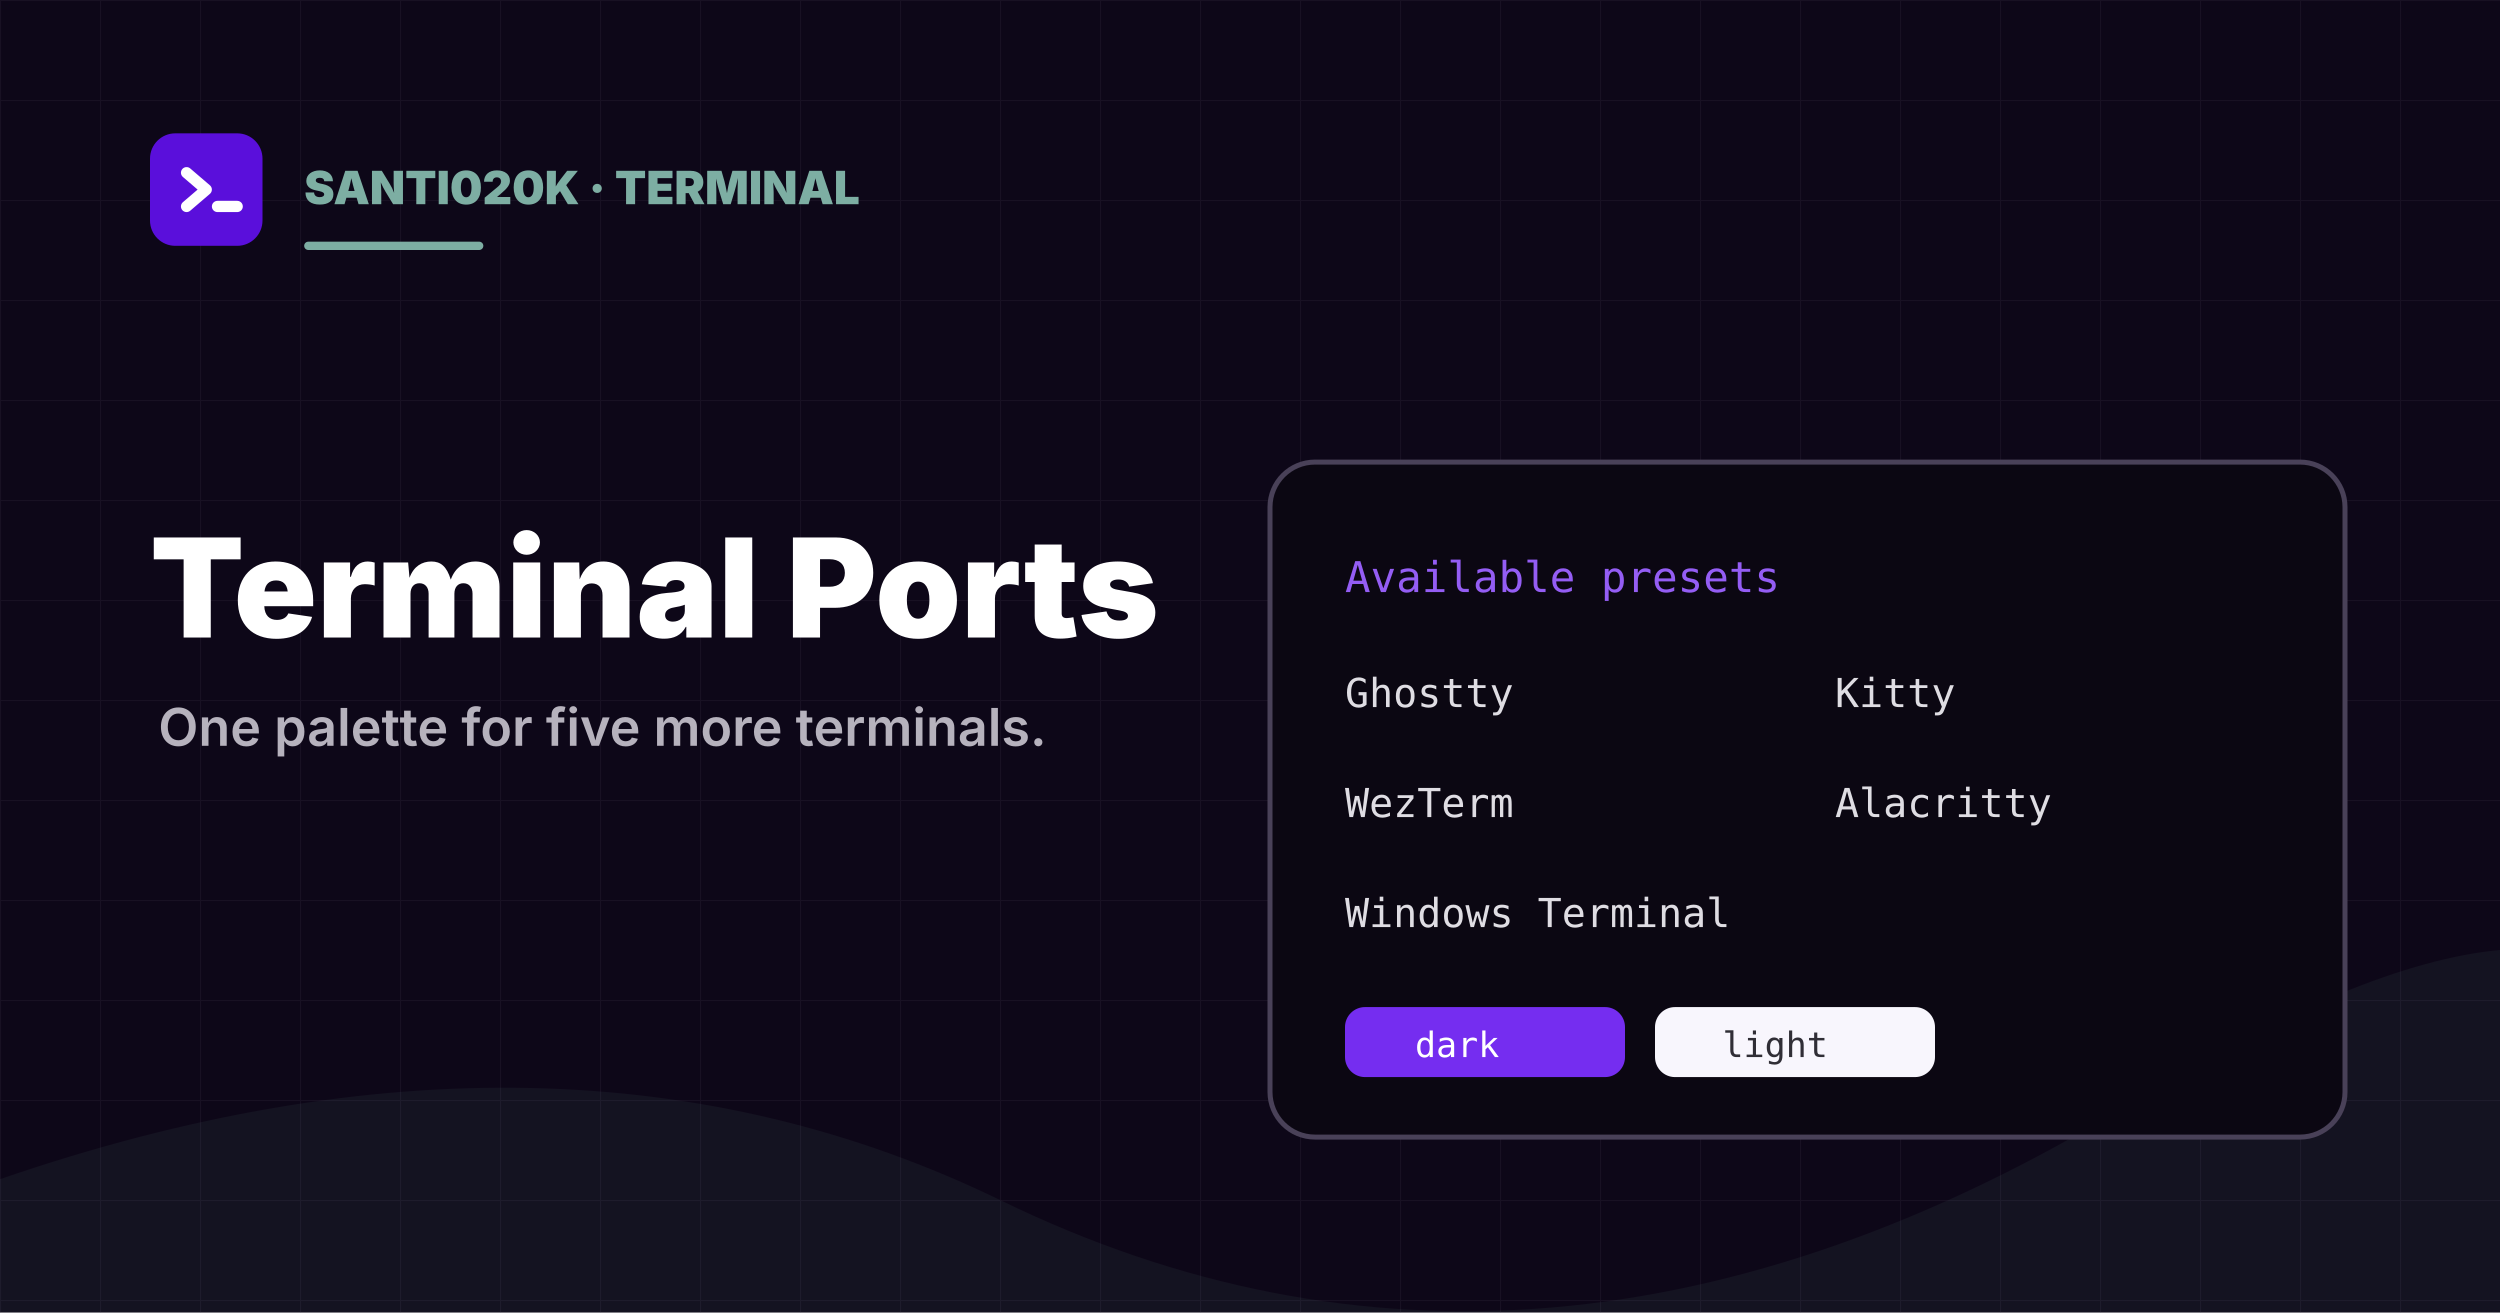
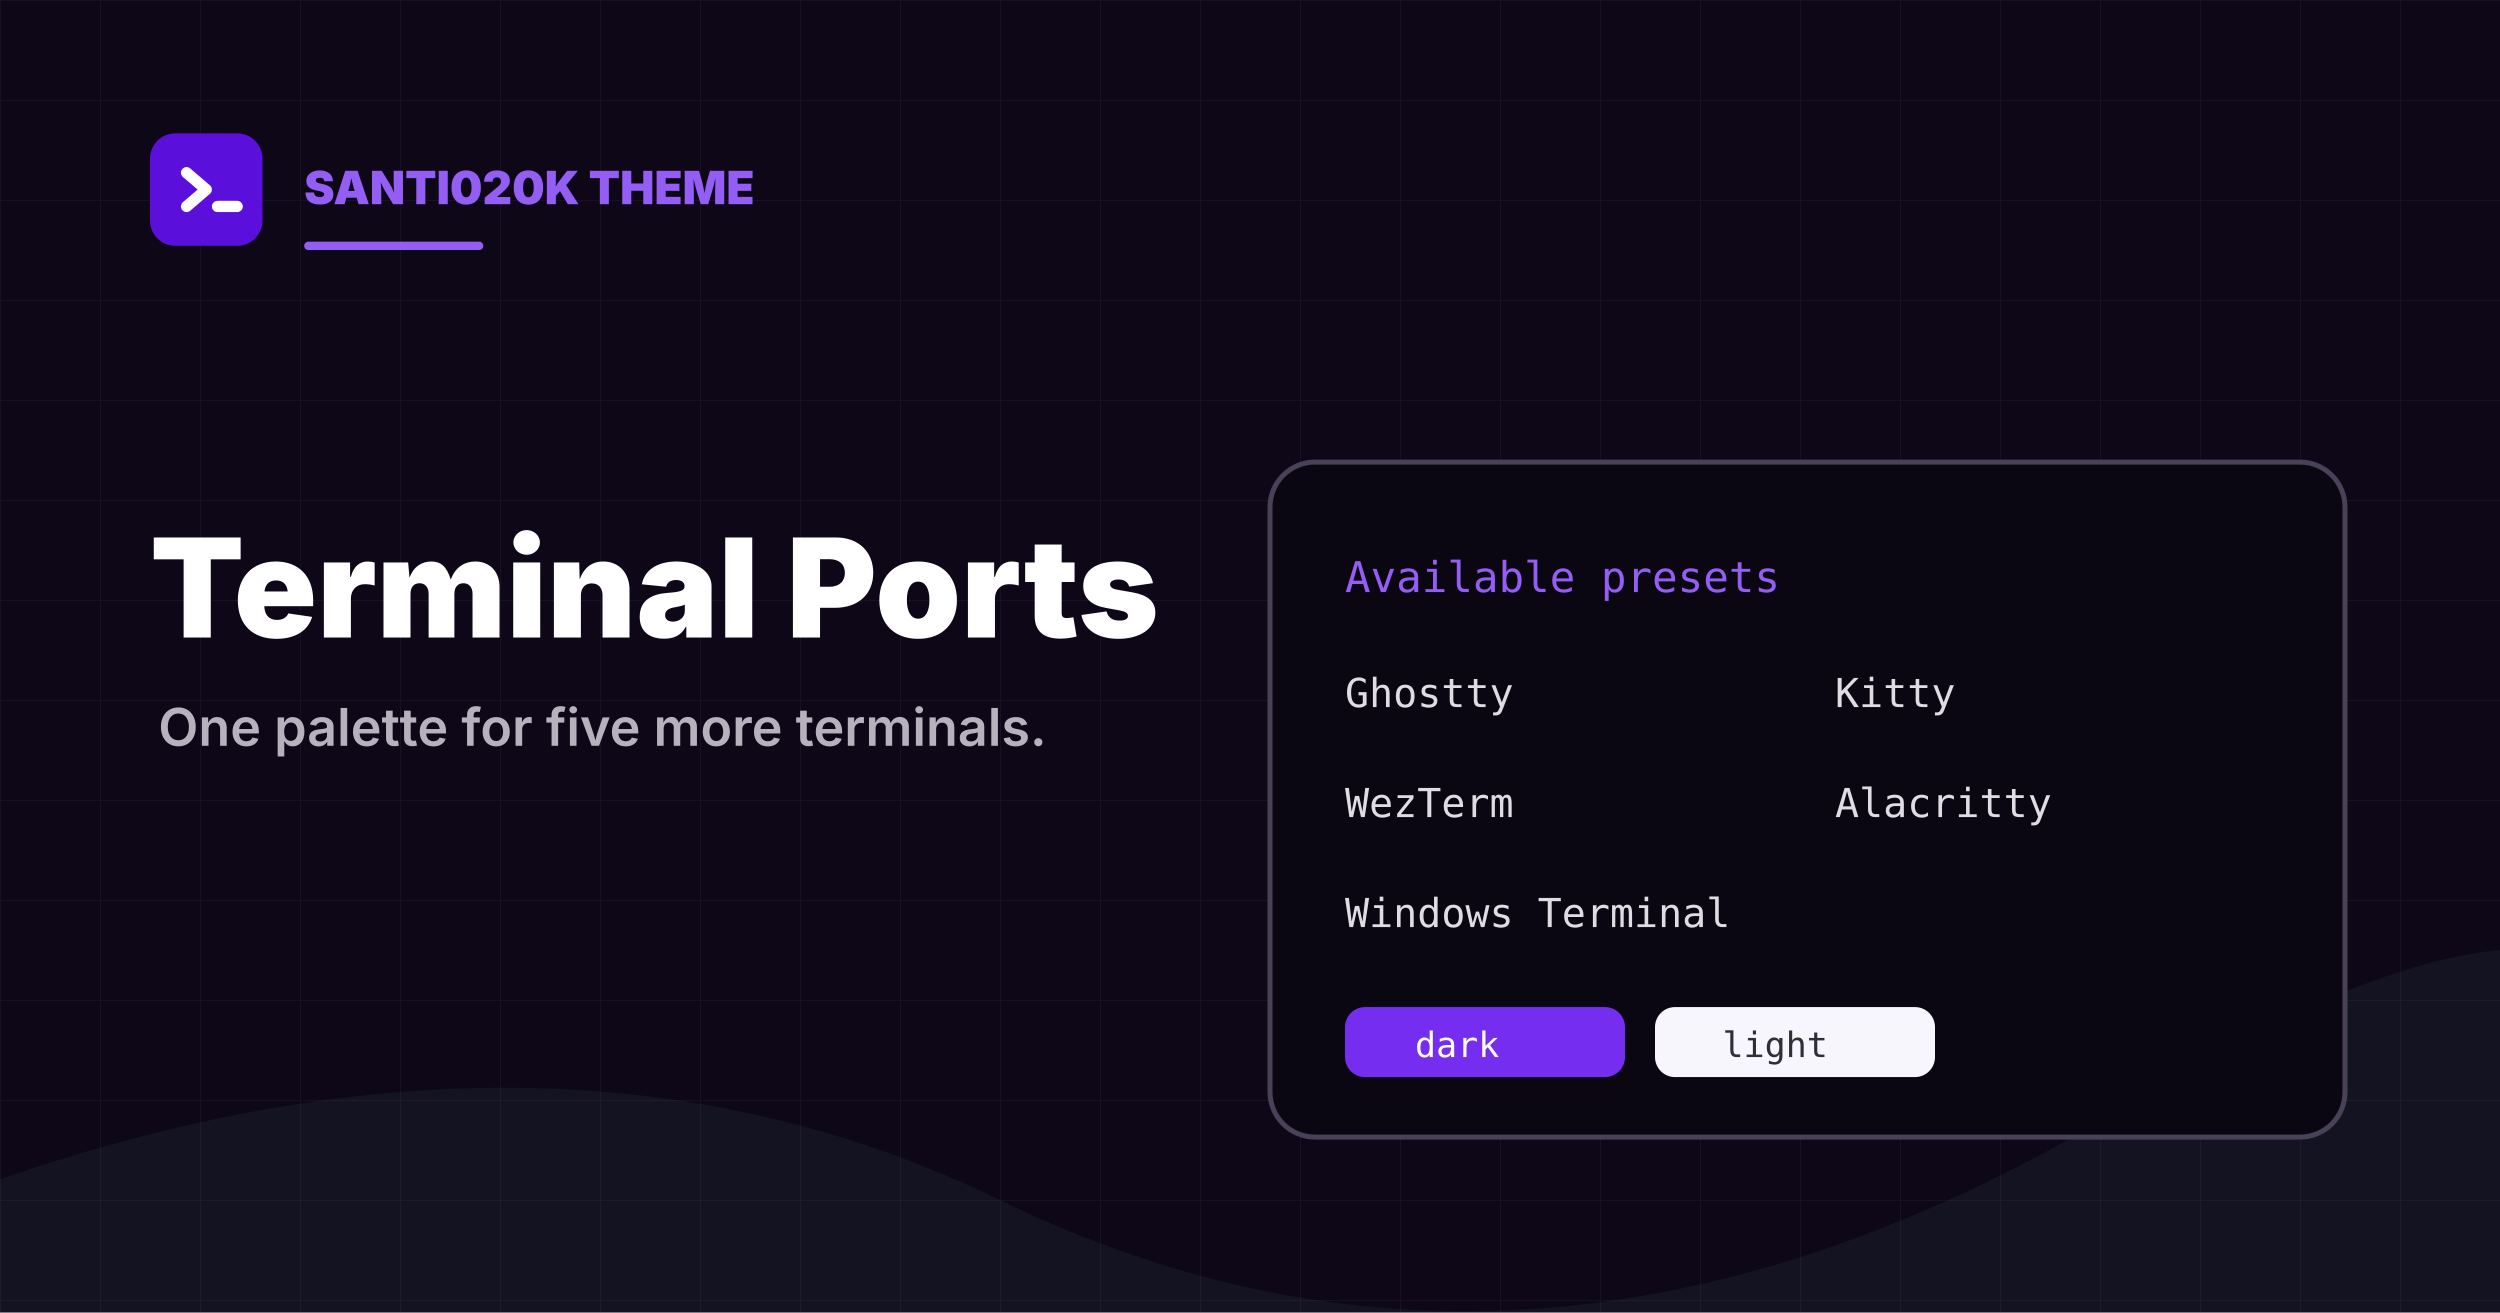
<svg xmlns="http://www.w3.org/2000/svg" viewBox="0 0 1200 630" role="img" aria-label="Terminal Ports social card">
  <defs>
    <radialGradient id="glow" cx="0" cy="0" r="1" gradientTransform="translate(1030 60) rotate(130) scale(650)">
      <stop stop-color="#7daea3" stop-opacity="0.3" />
      <stop offset="1" stop-color="#0d0718" stop-opacity="0" />
    </radialGradient>
    <pattern id="grid" width="48" height="48" patternUnits="userSpaceOnUse">
      <path d="M48 0H0v48" fill="none" stroke="#494158" stroke-opacity="0.18" />
    </pattern>
  </defs>
  <rect width="1200" height="630" fill="#0d0718" />
  <rect width="1200" height="630" fill="url(#glow)" />
  <rect width="1200" height="630" fill="url(#grid)" />
  <path d="M0 566c180-62 340-58 480 10 172 84 353 69 542-46 75-46 134-70 178-74v174H0Z" fill="#7daea3" opacity="0.07" />
  <g transform="translate(72 64) scale(0.675)">
    <rect width="80" height="80" rx="18" fill="#5a0fdb" />
    <path d="M26 28 L40 40 L26 52" fill="none" stroke="#ffffff" stroke-width="8" stroke-linecap="round" stroke-linejoin="round" />
    <line x1="48" y1="52" x2="62" y2="52" stroke="#ffffff" stroke-width="8" stroke-linecap="round" />
  </g>
-   <text x="146" y="98" fill="#7daea3" font-family="Inter, Arial, sans-serif" font-size="22" font-weight="850">SANTI020K · TERMINAL</text>
-   <rect x="146" y="116" width="86" height="4" rx="2" fill="#7daea3" />
+   <text x="146" y="98" fill="#945df4" font-family="Inter, Arial, sans-serif" font-size="22" font-weight="850">SANTI020K THEME</text>
+   <rect x="146" y="116" width="86" height="4" rx="2" fill="#945df4" />
  <text x="72" y="306" fill="#ffffff" font-family="Inter, Arial, sans-serif" font-size="66" font-weight="850">Terminal Ports</text>
  <text x="76" y="358" fill="#b6b2bd" font-family="Inter, Arial, sans-serif" font-size="25" font-weight="600">
    <tspan x="76" dy="0">One palette for five more terminals.</tspan>
  </text>
  <g transform="translate(-192 25) scale(1.2)">
    <g transform="translate(668 164)">
      <rect width="430" height="270" rx="18" fill="#0b0712" stroke="#494158" stroke-width="2" />
      <text x="30" y="52" fill="#945df4" font-family="monospace" font-size="17">Available presets</text>
      <g font-family="monospace" font-size="16">
        <text x="30" y="98" fill="#dfdde3">Ghostty</text>
        <text x="226" y="98" fill="#dfdde3">Kitty</text>
        <text x="30" y="142" fill="#dfdde3">WezTerm</text>
        <text x="226" y="142" fill="#dfdde3">Alacritty</text>
        <text x="30" y="186" fill="#dfdde3">Windows Terminal</text>
      </g>
      <rect x="30" y="218" width="112" height="28" rx="8" fill="#752df0" />
      <text x="58" y="238" fill="#fff" font-family="monospace" font-size="14">dark</text>
      <rect x="154" y="218" width="112" height="28" rx="8" fill="#f8f6fd" />
      <text x="181" y="238" fill="#302e36" font-family="monospace" font-size="14">light</text>
    </g>
  </g>
</svg>
